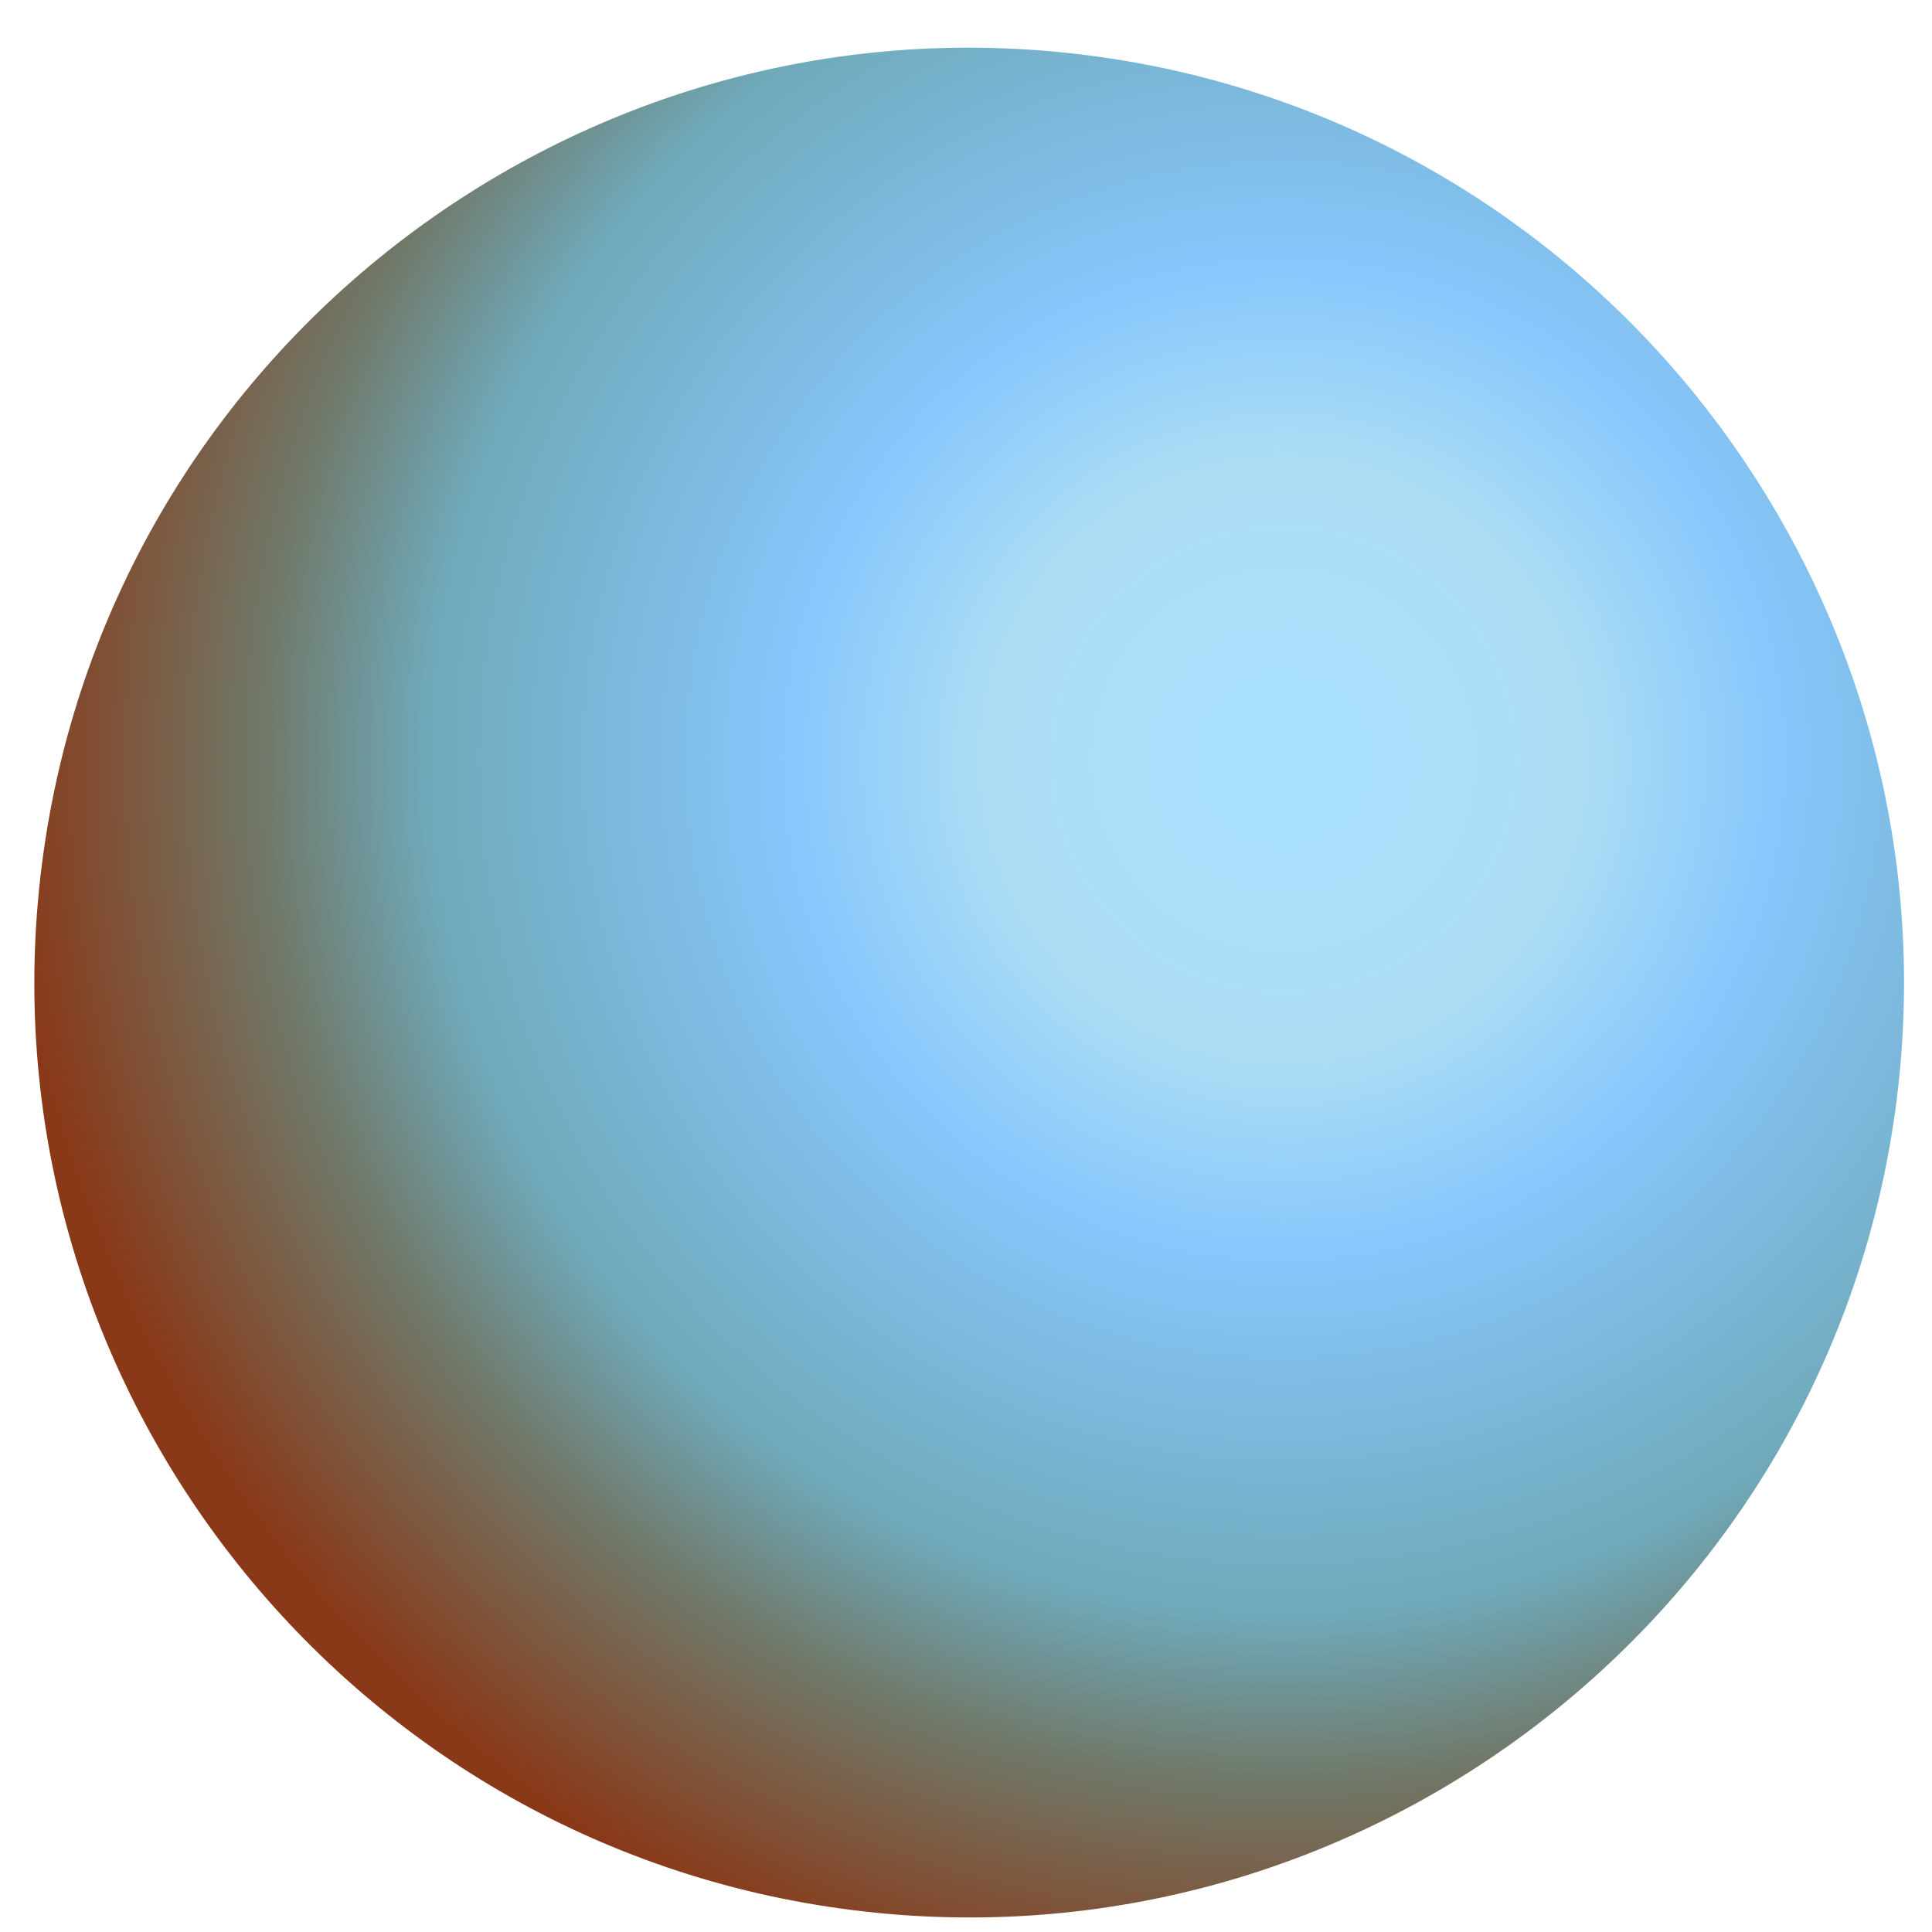
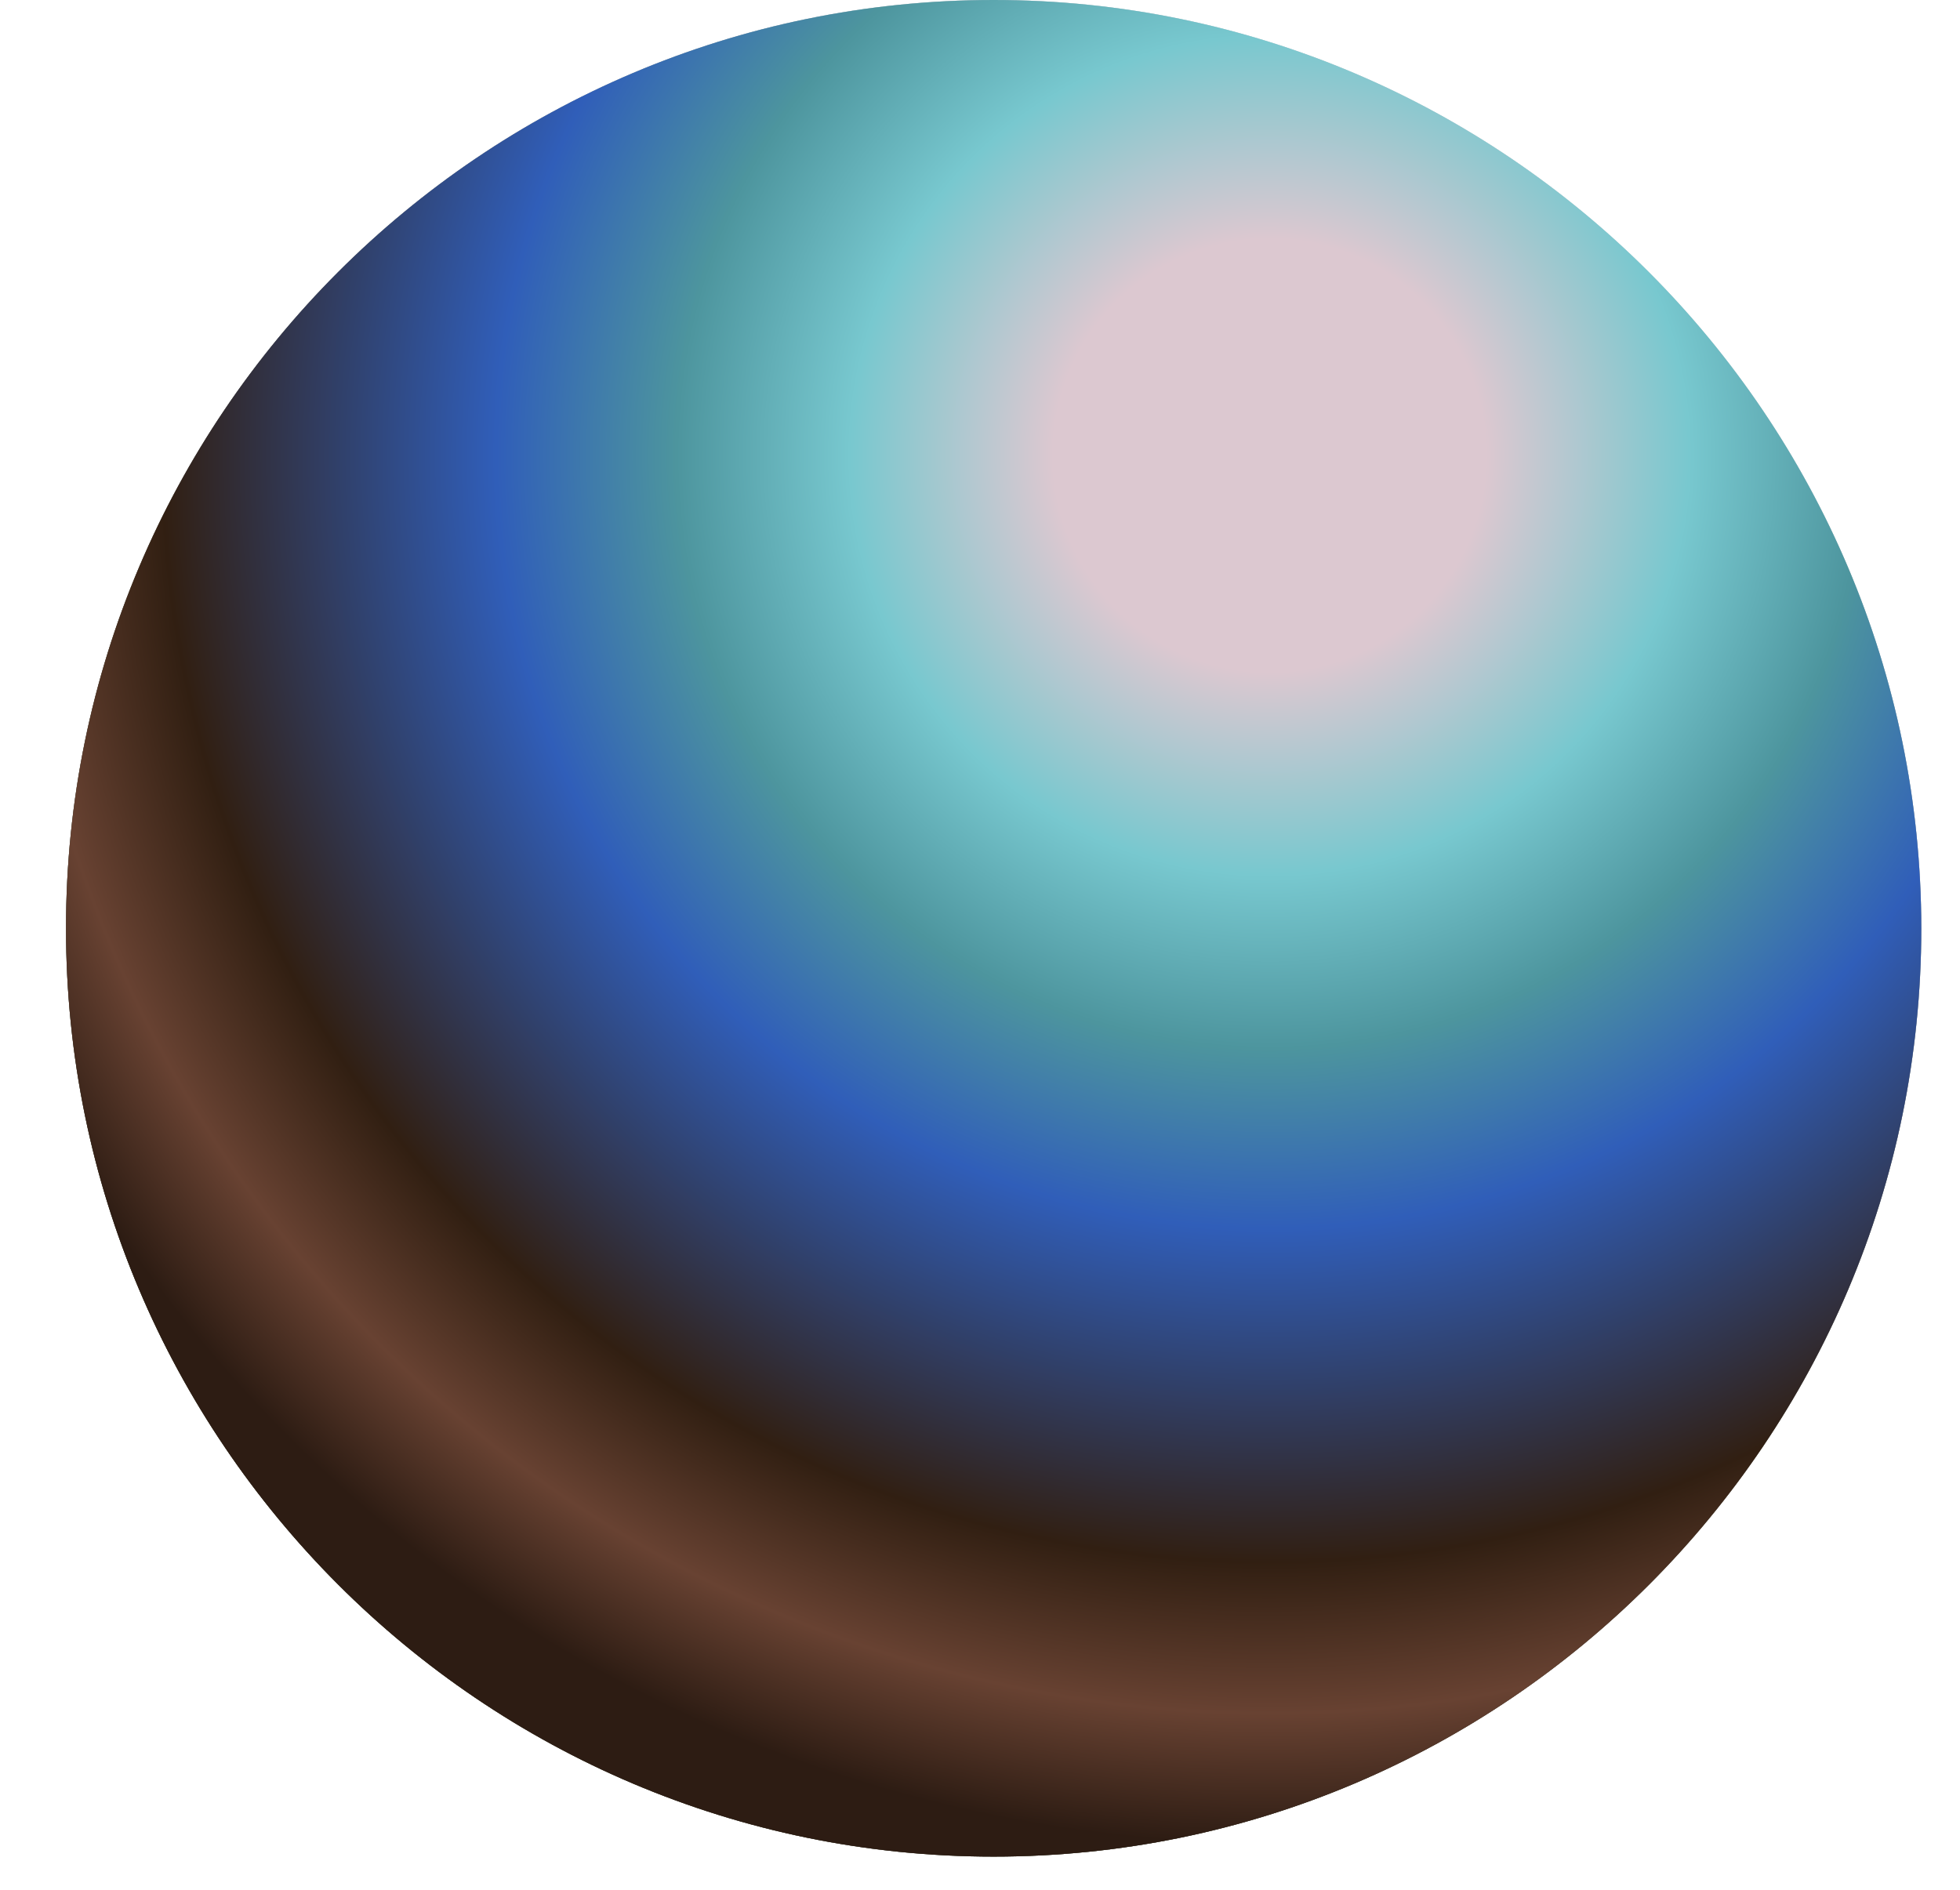
- <svg xmlns="http://www.w3.org/2000/svg" width="31" height="31" viewBox="0 0 31 31" fill="none">
-   <path d="M0.671 13.881C-0.369 22.088 5.46 29.608 13.667 30.647C21.874 31.686 29.393 25.857 30.433 17.651C31.465 9.443 25.636 1.923 17.436 0.885C9.23 -0.155 1.71 5.675 0.671 13.881Z" fill="url(#paint0_radial_309_4152)" />
+ <svg xmlns="http://www.w3.org/2000/svg" width="28" height="27" viewBox="0 0 28 27" fill="none">
+   <path d="M0.943 13.263C0.943 20.577 6.887 26.526 14.195 26.526C21.503 26.526 27.447 20.577 27.447 13.263C27.44 5.949 21.496 0 14.195 0C6.887 0 0.943 5.949 0.943 13.263Z" fill="url(#paint0_radial)" />
+   <path d="M0.943 13.263C0.943 20.577 6.887 26.526 14.195 26.526C21.503 26.526 27.447 20.577 27.447 13.263C27.44 5.949 21.496 0 14.195 0C6.887 0 0.943 5.949 0.943 13.263Z" fill="url(#paint1_radial)" />
+   <path d="M0.943 13.263C0.943 20.577 6.887 26.526 14.195 26.526C21.503 26.526 27.447 20.577 27.447 13.263C27.44 5.949 21.496 0 14.195 0C6.887 0 0.943 5.949 0.943 13.263Z" fill="url(#paint2_radial)" />
  <defs>
-     <radialGradient id="paint0_radial_309_4152" cx="0" cy="0" r="1" gradientUnits="userSpaceOnUse" gradientTransform="translate(20.6371 12.2416) rotate(-40.302) scale(20.4721)">
-       <stop offset="0.016" stop-color="#A9E1FF" />
-       <stop offset="0.234" stop-color="#ABDDF4" />
-       <stop offset="0.387" stop-color="#87C7FD" />
-       <stop offset="0.672" stop-color="#6FA9B9" />
-       <stop offset="0.802" stop-color="#707868" />
-       <stop offset="1" stop-color="#893918" />
+     <radialGradient id="paint0_radial" cx="0" cy="0" r="1" gradientUnits="userSpaceOnUse" gradientTransform="translate(18.1597 6.46118) scale(19.9547 19.9716)">
+       <stop offset="0.005" stop-color="white" />
+       <stop offset="0.458" stop-color="#B7D8C8" />
+       <stop offset="0.656" stop-color="#6D9487" />
+       <stop offset="1" stop-color="#4B4C3C" />
+     </radialGradient>
+     <radialGradient id="paint1_radial" cx="0" cy="0" r="1" gradientUnits="userSpaceOnUse" gradientTransform="translate(18.1597 6.46118) scale(19.9547 19.9716)">
+       <stop offset="0.005" stop-color="white" />
+       <stop offset="0.458" stop-color="#B5B4C6" />
+       <stop offset="0.656" stop-color="#9B8F8F" />
+       <stop offset="1" stop-color="#4B4C3C" />
+     </radialGradient>
+     <radialGradient id="paint2_radial" cx="0" cy="0" r="1" gradientUnits="userSpaceOnUse" gradientTransform="translate(18.1597 6.46118) scale(19.9547 19.9716)">
+       <stop offset="0.156" stop-color="#DCC8D0" />
+       <stop offset="0.302" stop-color="#78C8CF" />
+       <stop offset="0.427" stop-color="#4D959E" />
+       <stop offset="0.557" stop-color="#305EB9" />
+       <stop offset="0.797" stop-color="#311F12" />
+       <stop offset="0.906" stop-color="#684232" />
+       <stop offset="1" stop-color="#2D1C13" />
    </radialGradient>
  </defs>
</svg>
